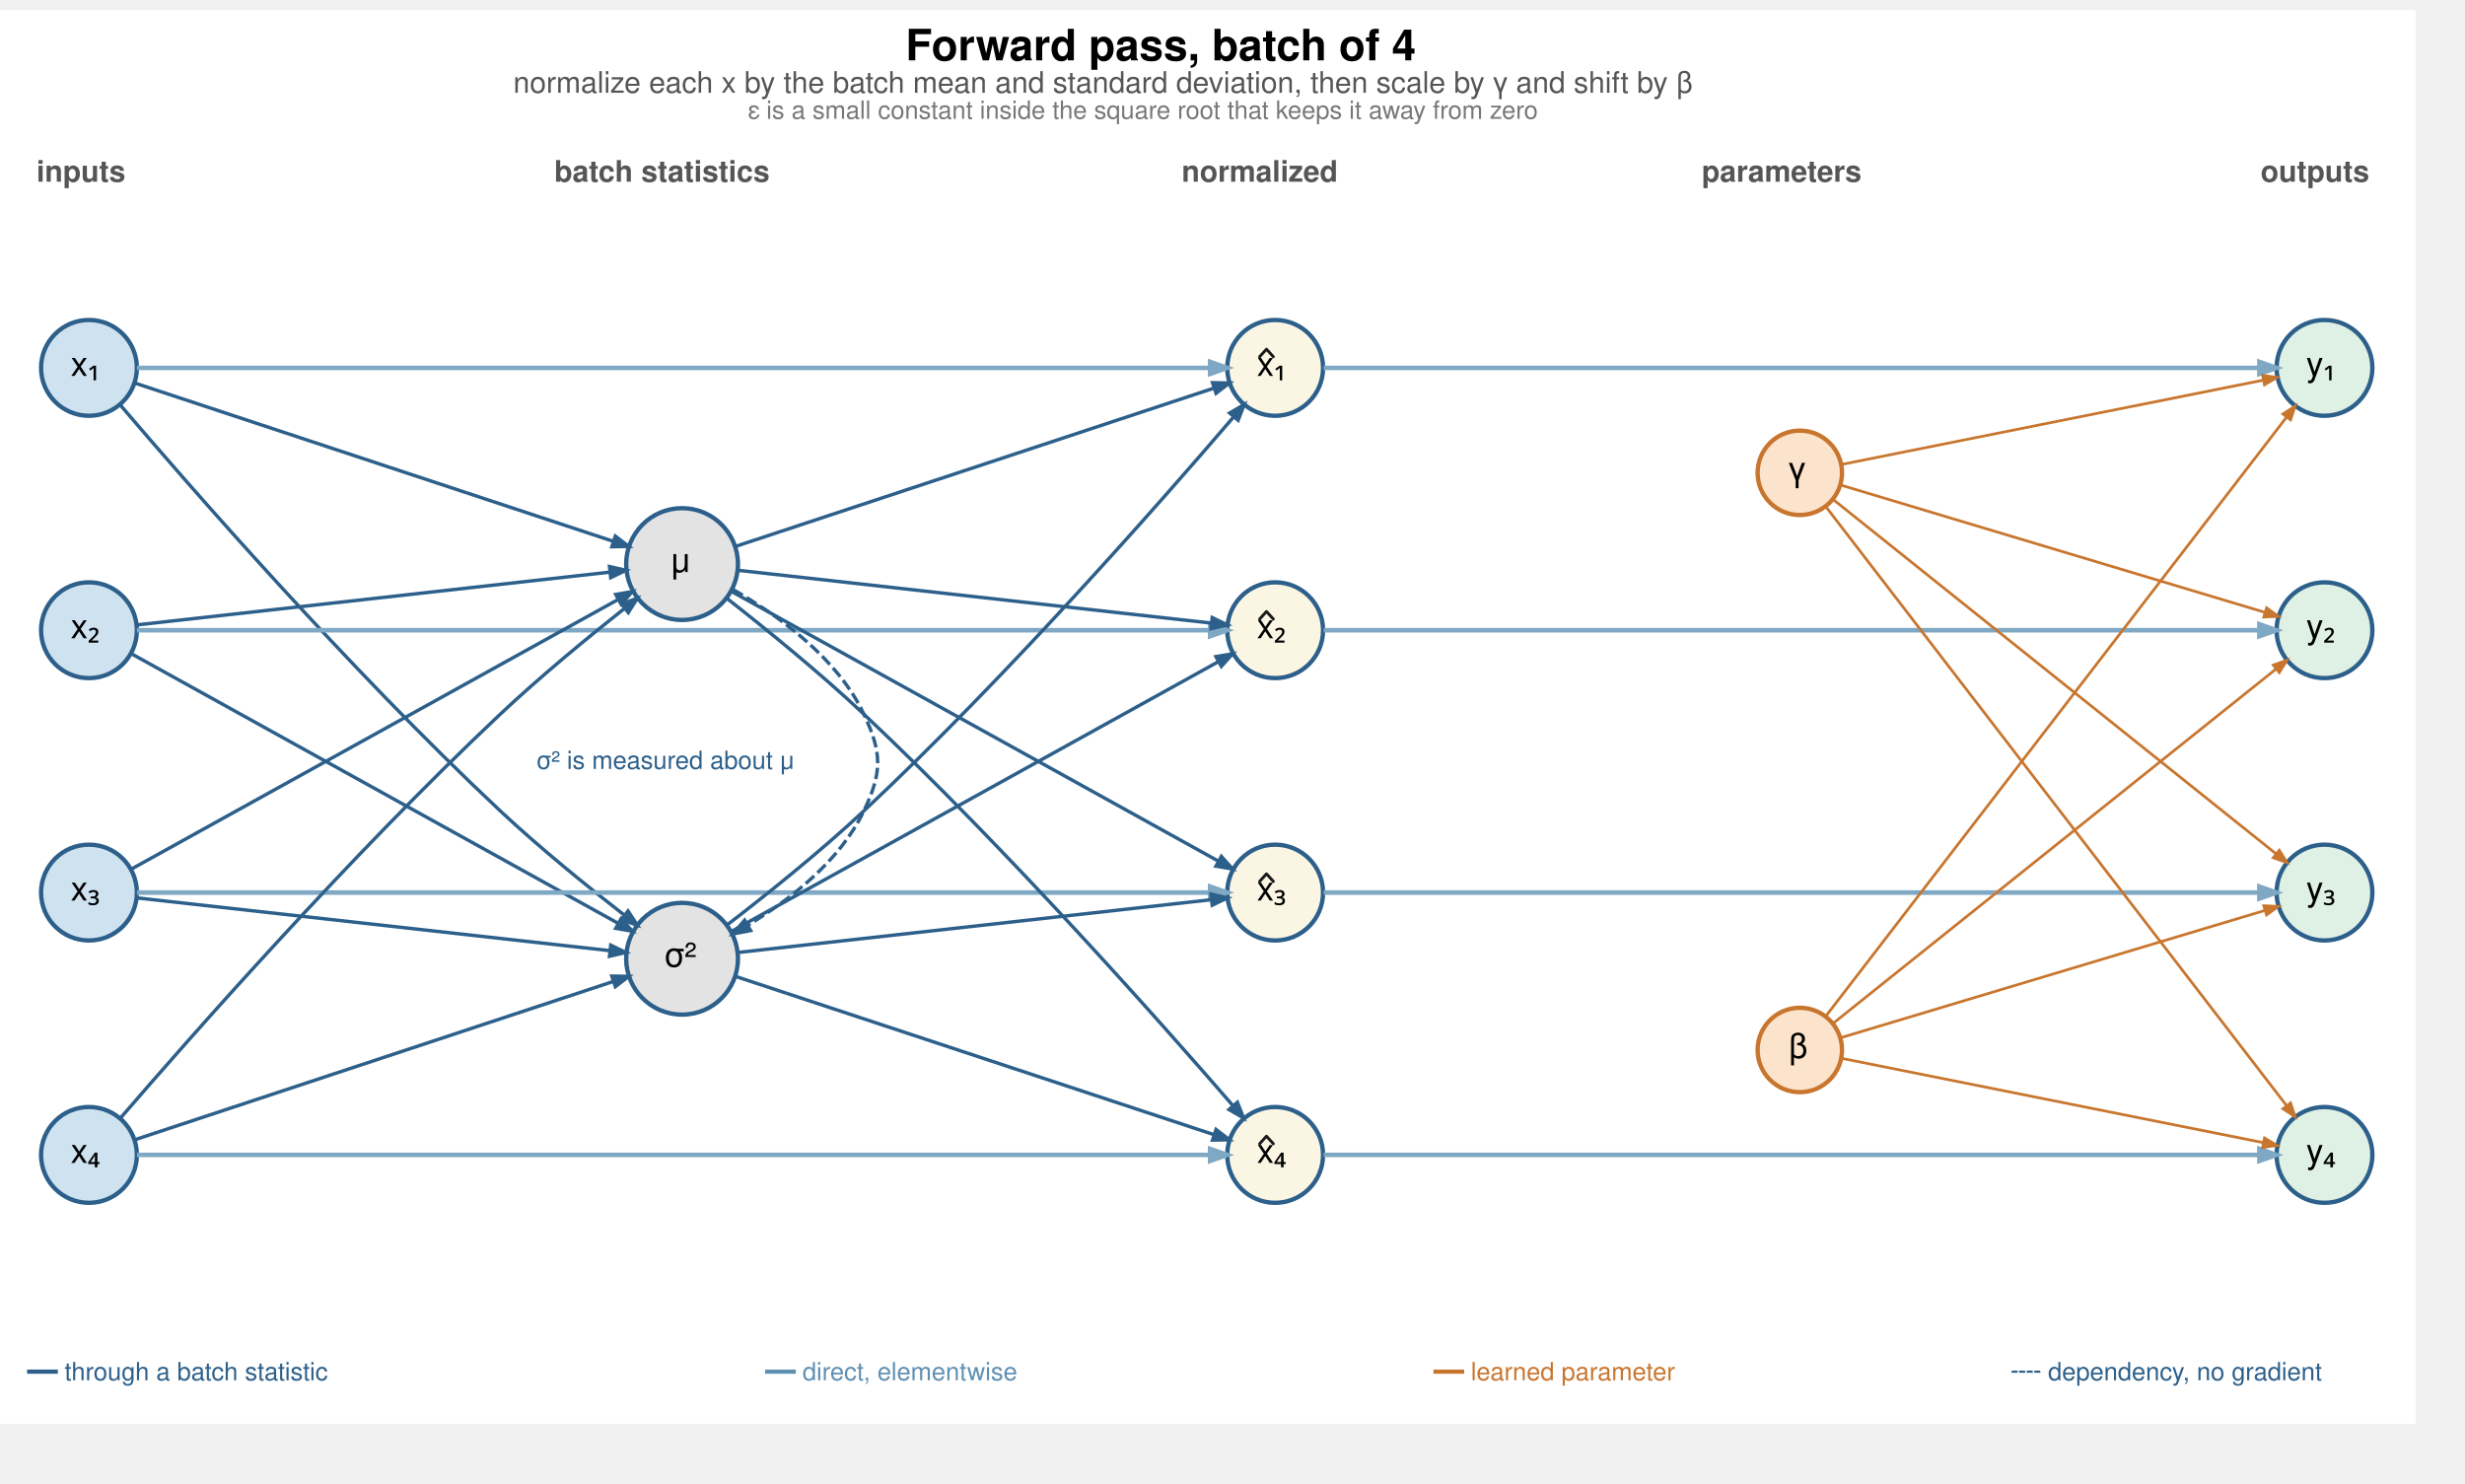
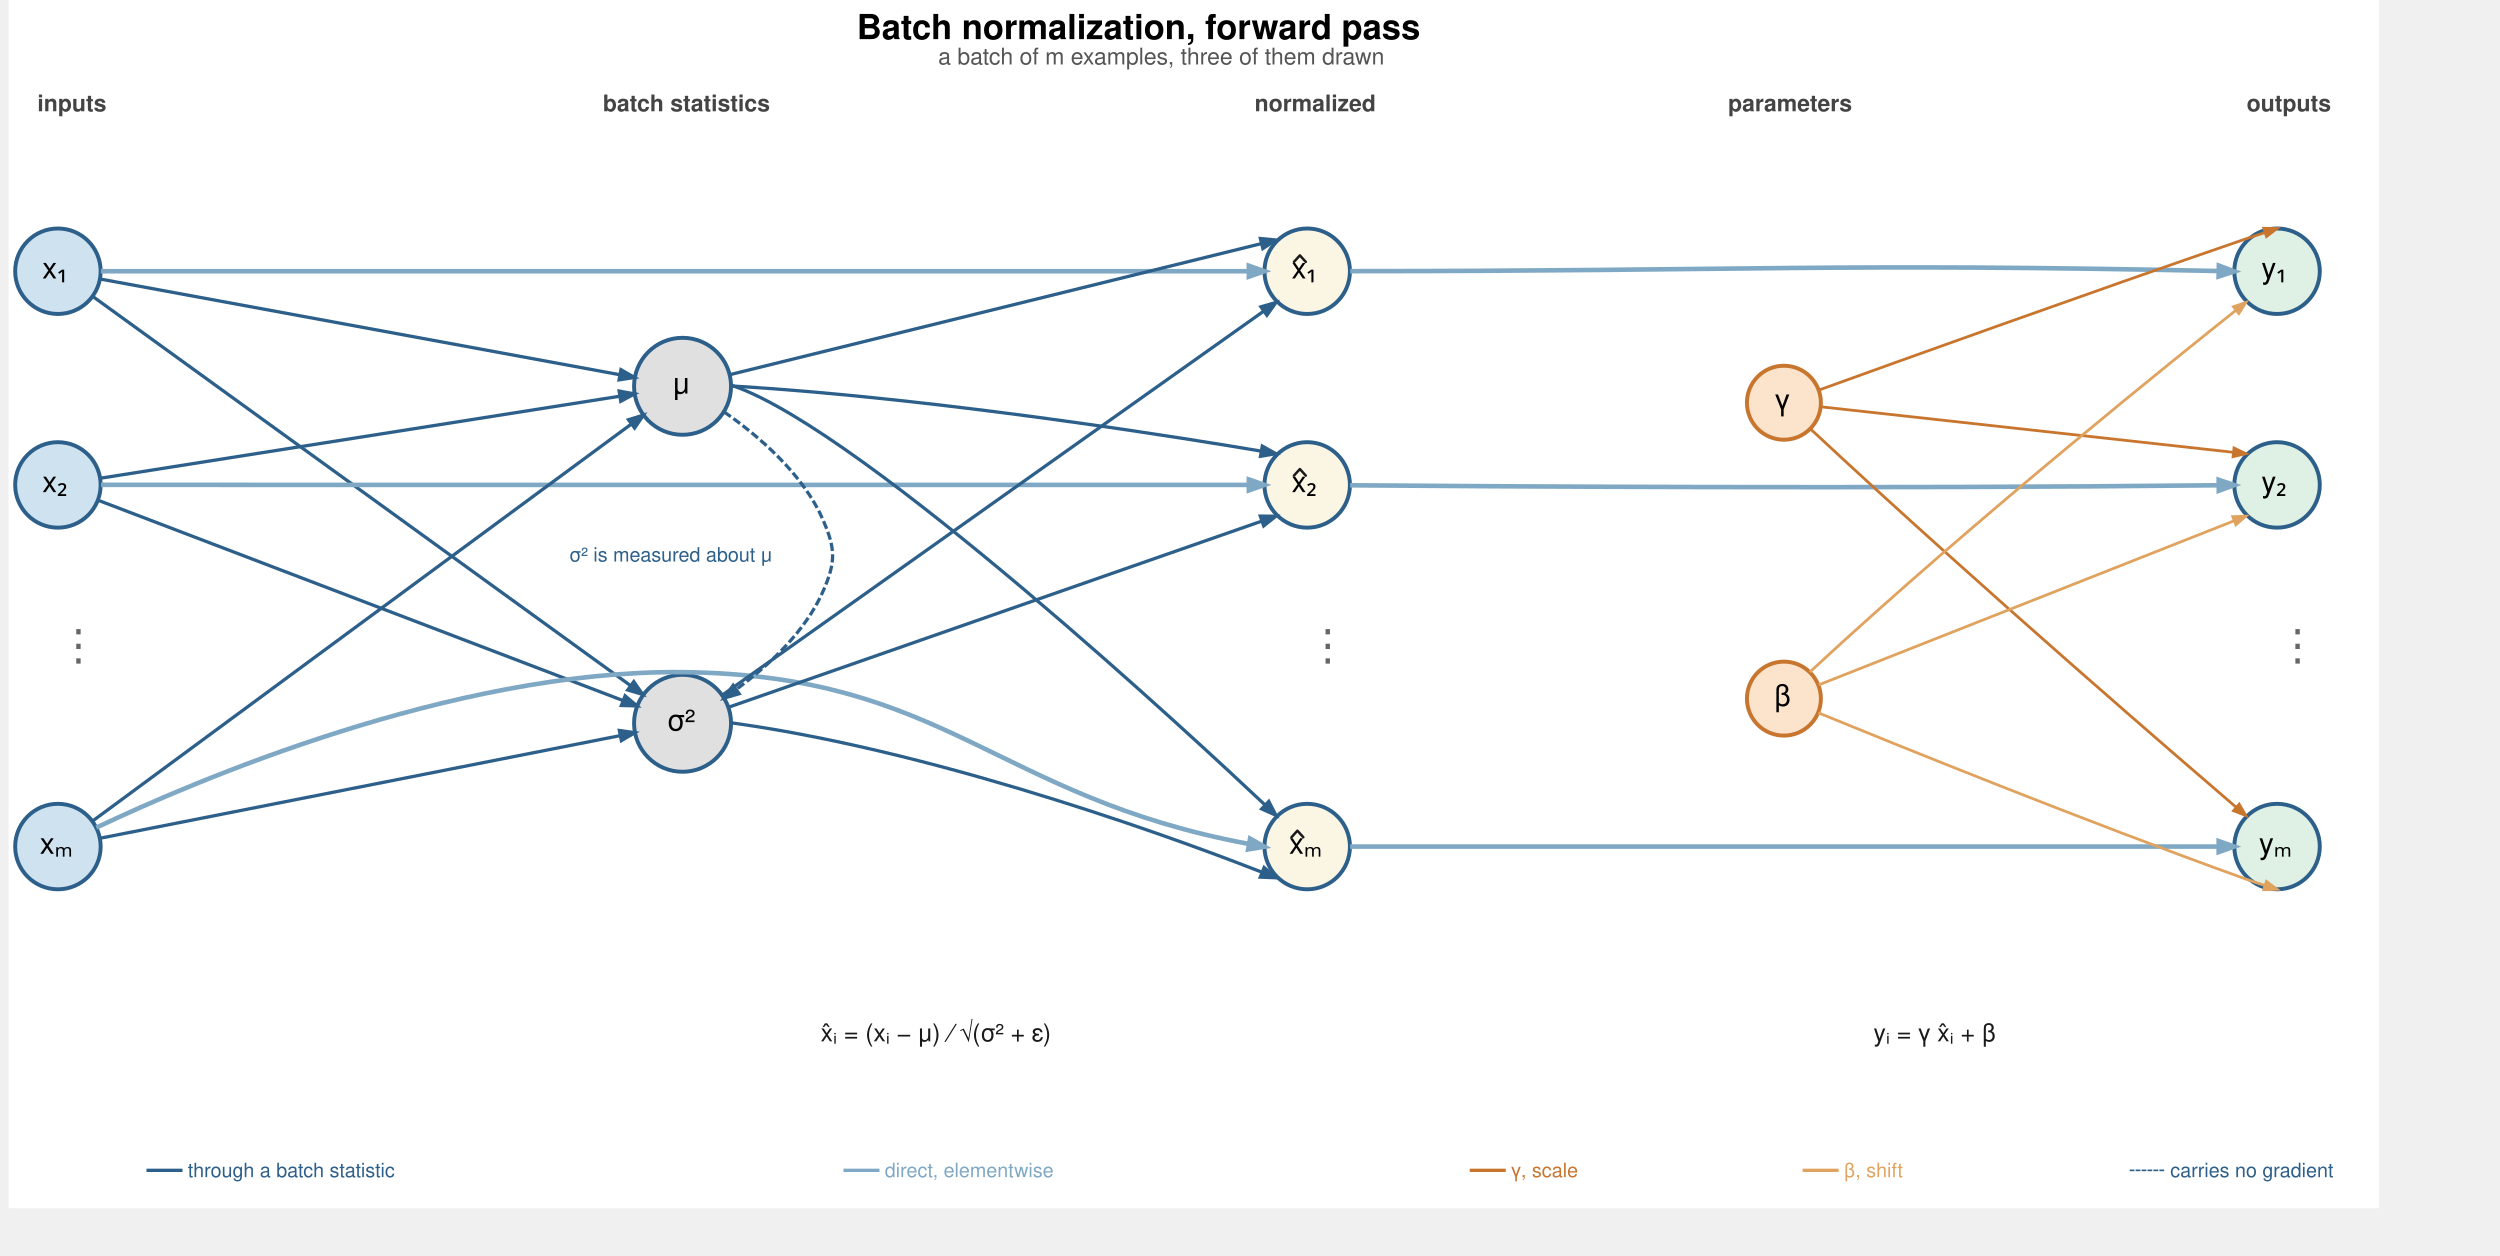
- <svg xmlns="http://www.w3.org/2000/svg" width="1102pt" height="663pt" viewBox="21.60 21.60 1080.60 641.60">
-   <g id="graph0" class="graph" transform="scale(1 1) rotate(0) translate(25.6 637.6)">
-     <polygon fill="white" stroke="transparent" points="-4,4 -4,-616 1055,-616 1055,4 -4,4" />
-     <text text-anchor="start" x="393" y="-593.8" font-family="Helvetica,sans-Serif" font-weight="bold" font-size="19.00">Forward pass, batch of 4</text>
-     <text text-anchor="start" x="221" y="-579.6" font-family="Helvetica,sans-Serif" font-size="13.00" fill="#555555">normalize each x by the batch mean and standard deviation, then scale by γ and shift by β</text>
-     <text text-anchor="start" x="324" y="-568.2" font-family="Helvetica,sans-Serif" font-size="11.00" fill="#777777">ε is a small constant inside the square root that keeps it away from zero</text>
+ <svg xmlns="http://www.w3.org/2000/svg" width="1579pt" height="793pt" viewBox="68.40 28.80 1510.40 763.80">
+   <g id="graph0" class="graph" transform="scale(1 1) rotate(0) translate(72.4 759.8)">
+     <polygon fill="white" stroke="transparent" points="-4,4 -4,-731 1438,-731 1438,4 -4,4" />
+     <text text-anchor="start" x="512" y="-707.2" font-family="Helvetica,sans-Serif" font-weight="bold" font-size="21.00">Batch normalization, forward pass</text>
+     <text text-anchor="start" x="561.5" y="-691.8" font-family="Helvetica,sans-Serif" font-size="14.00" fill="#555555">a batch of m examples, three of them drawn</text>
    <g id="node1" class="node">
-       <text text-anchor="start" x="12" y="-540.6" font-family="Helvetica,sans-Serif" font-weight="bold" font-size="13.00" fill="#555555">inputs</text>
+       <text text-anchor="start" x="13.5" y="-663.3" font-family="Helvetica,sans-Serif" font-weight="bold" font-size="14.00" fill="#444444">inputs</text>
    </g>
    <g id="node2" class="node">
-       <text text-anchor="start" x="239" y="-540.6" font-family="Helvetica,sans-Serif" font-weight="bold" font-size="13.00" fill="#555555">batch statistics</text>
+       <text text-anchor="start" x="357.5" y="-663.3" font-family="Helvetica,sans-Serif" font-weight="bold" font-size="14.00" fill="#444444">batch statistics</text>
    </g>
    <g id="node3" class="node">
-       <text text-anchor="start" x="514" y="-540.6" font-family="Helvetica,sans-Serif" font-weight="bold" font-size="13.00" fill="#555555">normalized</text>
+       <text text-anchor="start" x="754" y="-663.3" font-family="Helvetica,sans-Serif" font-weight="bold" font-size="14.00" fill="#444444">normalized</text>
    </g>
    <g id="node4" class="node">
-       <text text-anchor="start" x="742" y="-540.6" font-family="Helvetica,sans-Serif" font-weight="bold" font-size="13.00" fill="#555555">parameters</text>
+       <text text-anchor="start" x="1042" y="-663.3" font-family="Helvetica,sans-Serif" font-weight="bold" font-size="14.00" fill="#444444">parameters</text>
    </g>
    <g id="node5" class="node">
-       <text text-anchor="start" x="987" y="-540.6" font-family="Helvetica,sans-Serif" font-weight="bold" font-size="13.00" fill="#555555">outputs</text>
+       <text text-anchor="start" x="1357.5" y="-663.3" font-family="Helvetica,sans-Serif" font-weight="bold" font-size="14.00" fill="#444444">outputs</text>
    </g>
    <g id="node6" class="node">
-       <ellipse fill="#cfe2f0" stroke="#2c5f8a" stroke-width="1.9" cx="35" cy="-459" rx="21" ry="21" />
-       <text text-anchor="start" x="27" y="-455.5" font-family="Helvetica,sans-Serif" font-size="15.00">x₁</text>
+       <ellipse fill="#cfe2f0" stroke="#2c5f8a" stroke-width="2.4" cx="26" cy="-566" rx="26" ry="26" />
+       <text text-anchor="start" x="16.5" y="-561.6" font-family="Helvetica,sans-Serif" font-size="18.00">x₁</text>
+     </g>
+     <g id="node9" class="node">
+       <ellipse fill="#fbf6e4" stroke="#2c5f8a" stroke-width="2.4" cx="786" cy="-566" rx="26" ry="26" />
+       <text text-anchor="start" x="776.5" y="-561.6" font-family="Helvetica,sans-Serif" font-size="18.00">x₁</text>
+       <path d="M 777.94 -571.68 L 781.54 -575.64 L 785.14 -571.68" fill="none" stroke="#1a1a1a" stroke-width="1.53" stroke-linecap="round" stroke-linejoin="round" />
+     </g>
+     <g id="edge14" class="edge">
+       <path fill="none" stroke="#7fa8c4" stroke-width="2.8" d="M52.12,-566C172.92,-566 674.67,-566 750.41,-566" />
+       <polygon fill="#7fa8c4" stroke="#7fa8c4" stroke-width="2.8" points="750.5,-569.33 760,-566 750.5,-562.68 750.5,-569.33" />
+     </g>
+     <g id="node15" class="node">
+       <ellipse fill="#e0e0e0" stroke="#2c5f8a" stroke-width="2.4" cx="406" cy="-496" rx="29.5" ry="29.5" />
+       <text text-anchor="start" x="400" y="-491.6" font-family="Helvetica,sans-Serif" font-size="18.00">μ</text>
+     </g>
+     <g id="edge1" class="edge">
+       <path fill="none" stroke="#2c5f8a" stroke-width="2" d="M51.82,-561.24C117.39,-549.16 290.61,-517.26 367.87,-503.02" />
+       <polygon fill="#2c5f8a" stroke="#2c5f8a" stroke-width="2" points="368.52,-506.11 376.8,-501.38 367.38,-499.91 368.52,-506.11" />
+     </g>
+     <g id="node16" class="node">
+       <ellipse fill="#e0e0e0" stroke="#2c5f8a" stroke-width="2.4" cx="406" cy="-291" rx="29.5" ry="29.5" />
+       <text text-anchor="start" x="396.5" y="-286.6" font-family="Helvetica,sans-Serif" font-size="18.00">σ²</text>
+     </g>
+     <g id="edge4" class="edge">
+       <path fill="none" stroke="#2c5f8a" stroke-width="2" d="M47.24,-550.63C110.71,-504.7 299.16,-368.32 374.43,-313.85" />
+       <polygon fill="#2c5f8a" stroke="#2c5f8a" stroke-width="2" points="376.33,-316.36 381.77,-308.53 372.63,-311.26 376.33,-316.36" />
+     </g>
+     <g id="node7" class="node">
+       <ellipse fill="#cfe2f0" stroke="#2c5f8a" stroke-width="2.4" cx="26" cy="-436" rx="26" ry="26" />
+       <text text-anchor="start" x="16.5" y="-431.6" font-family="Helvetica,sans-Serif" font-size="18.00">x₂</text>
    </g>
    <g id="node10" class="node">
-       <ellipse fill="#e3e3e3" stroke="#2c5f8a" stroke-width="1.9" cx="295" cy="-373" rx="24.5" ry="24.5" />
-       <text text-anchor="start" x="290" y="-369.5" font-family="Helvetica,sans-Serif" font-size="15.00">μ</text>
-     </g>
-     <g id="edge1" class="edge">
-       <path fill="none" stroke="#2c5f8a" stroke-width="1.5" d="M54.97,-452.39C100.26,-437.41 211.01,-400.78 264.76,-383" />
-       <polygon fill="#2c5f8a" stroke="#2c5f8a" stroke-width="1.5" points="265.76,-385.25 271.64,-380.73 264.22,-380.6 265.76,-385.25" />
+       <ellipse fill="#fbf6e4" stroke="#2c5f8a" stroke-width="2.4" cx="786" cy="-436" rx="26" ry="26" />
+       <text text-anchor="start" x="776.5" y="-431.6" font-family="Helvetica,sans-Serif" font-size="18.00">x₂</text>
+       <path d="M 777.94 -441.68 L 781.54 -445.64 L 785.14 -441.68" fill="none" stroke="#1a1a1a" stroke-width="1.53" stroke-linecap="round" stroke-linejoin="round" />
+     </g>
+     <g id="edge15" class="edge">
+       <path fill="none" stroke="#7fa8c4" stroke-width="2.8" d="M52.21,-436.04C172.99,-436.03 674.68,-436 750.41,-436" />
+       <polygon fill="#7fa8c4" stroke="#7fa8c4" stroke-width="2.8" points="750.5,-439.33 760,-436 750.5,-432.68 750.5,-439.33" />
+     </g>
+     <g id="edge2" class="edge">
+       <path fill="none" stroke="#2c5f8a" stroke-width="2" d="M51.82,-440.08C117.39,-450.43 290.61,-477.78 367.87,-489.98" />
+       <polygon fill="#2c5f8a" stroke="#2c5f8a" stroke-width="2" points="367.42,-493.1 376.8,-491.39 368.4,-486.87 367.42,-493.1" />
+     </g>
+     <g id="edge5" class="edge">
+       <path fill="none" stroke="#2c5f8a" stroke-width="2" d="M50.35,-426.71C115.33,-401.91 293.13,-334.07 369.91,-304.77" />
+       <polygon fill="#2c5f8a" stroke="#2c5f8a" stroke-width="2" points="371.04,-307.71 378.32,-301.56 368.79,-301.83 371.04,-307.71" />
+     </g>
+     <g id="node8" class="node">
+       <ellipse fill="#cfe2f0" stroke="#2c5f8a" stroke-width="2.4" cx="26" cy="-216" rx="26" ry="26" />
+       <text text-anchor="start" x="15" y="-211.6" font-family="Helvetica,sans-Serif" font-size="18.00">xₘ</text>
    </g>
    <g id="node11" class="node">
-       <ellipse fill="#e3e3e3" stroke="#2c5f8a" stroke-width="1.9" cx="295" cy="-200" rx="24.5" ry="24.5" />
-       <text text-anchor="start" x="287" y="-196.5" font-family="Helvetica,sans-Serif" font-size="15.00">σ²</text>
-     </g>
-     <g id="edge5" class="edge">
-       <path fill="none" stroke="#2c5f8a" stroke-width="1.5" d="M48.55,-442.94C77.68,-408.77 148.98,-326.91 215.3,-264.8 232.69,-248.52 253.63,-231.58 269.69,-219.11" />
-       <polygon fill="#2c5f8a" stroke="#2c5f8a" stroke-width="1.5" points="271.32,-220.94 275.37,-214.72 268.33,-217.06 271.32,-220.94" />
+       <ellipse fill="#fbf6e4" stroke="#2c5f8a" stroke-width="2.4" cx="786" cy="-216" rx="26" ry="26" />
+       <text text-anchor="start" x="775.0" y="-211.6" font-family="Helvetica,sans-Serif" font-size="18.00">xₘ</text>
+       <path d="M 776.44 -221.68 L 780.04 -225.64 L 783.64 -221.68" fill="none" stroke="#1a1a1a" stroke-width="1.53" stroke-linecap="round" stroke-linejoin="round" />
+     </g>
+     <g id="edge16" class="edge">
+       <path fill="none" stroke="#7fa8c4" stroke-width="2.8" d="M49.37,-227.53C107.92,-255.3 266.23,-323.51 405.93,-322.1 566.33,-320.49 595.98,-246.36 750.63,-217.57" />
+       <polygon fill="#7fa8c4" stroke="#7fa8c4" stroke-width="2.8" points="751.25,-220.84 760.02,-215.9 750.09,-214.29 751.25,-220.84" />
+     </g>
+     <g id="edge3" class="edge">
+       <path fill="none" stroke="#2c5f8a" stroke-width="2" d="M46.97,-231.45C110.3,-278.12 299.84,-417.77 374.9,-473.08" />
+       <polygon fill="#2c5f8a" stroke="#2c5f8a" stroke-width="2" points="373.1,-475.67 382.21,-478.47 376.84,-470.6 373.1,-475.67" />
+     </g>
+     <g id="edge6" class="edge">
+       <path fill="none" stroke="#2c5f8a" stroke-width="2" d="M51.52,-221.04C116.93,-233.95 290.79,-268.26 368.07,-283.51" />
+       <polygon fill="#2c5f8a" stroke="#2c5f8a" stroke-width="2" points="367.56,-286.62 377,-285.28 368.78,-280.44 367.56,-286.62" />
    </g>
    <g id="node12" class="node">
-       <ellipse fill="#fbf6e4" stroke="#2c5f8a" stroke-width="1.9" cx="555" cy="-459" rx="21" ry="21" />
-       <text text-anchor="start" x="547.0" y="-455.5" font-family="Helvetica,sans-Serif" font-size="15.00">x₁</text>
-       <path d="M 548.20 -463.90 L 551.20 -467.20 L 554.20 -463.90" fill="none" stroke="#1a1a1a" stroke-width="1.28" stroke-linecap="round" stroke-linejoin="round" />
+       <ellipse fill="#dff0e4" stroke="#2c5f8a" stroke-width="2.4" cx="1376" cy="-566" rx="26" ry="26" />
+       <text text-anchor="start" x="1366.5" y="-561.6" font-family="Helvetica,sans-Serif" font-size="18.00">y₁</text>
+     </g>
+     <g id="edge17" class="edge">
+       <path fill="none" stroke="#7fa8c4" stroke-width="2.8" d="M812.15,-566.05C812.64,-566.05 813.12,-566.05 813.6,-566.05 1048.04,-566.08 1109.11,-571.08 1340.31,-566.12" />
+       <polygon fill="#7fa8c4" stroke="#7fa8c4" stroke-width="2.8" points="1340.6,-569.43 1350.02,-565.9 1340.45,-562.79 1340.6,-569.43" />
+     </g>
+     <g id="node13" class="node">
+       <ellipse fill="#dff0e4" stroke="#2c5f8a" stroke-width="2.4" cx="1376" cy="-436" rx="26" ry="26" />
+       <text text-anchor="start" x="1366.5" y="-431.6" font-family="Helvetica,sans-Serif" font-size="18.00">y₂</text>
    </g>
    <g id="edge18" class="edge">
-       <path fill="none" stroke="#7fa8c4" stroke-width="2" d="M56.03,-459C137.54,-459 432.76,-459 526.34,-459" />
-       <polygon fill="#7fa8c4" stroke="#7fa8c4" stroke-width="2" points="526.5,-461.63 534,-459 526.5,-456.38 526.5,-461.63" />
-     </g>
-     <g id="node7" class="node">
-       <ellipse fill="#cfe2f0" stroke="#2c5f8a" stroke-width="1.9" cx="35" cy="-344" rx="21" ry="21" />
-       <text text-anchor="start" x="27" y="-340.5" font-family="Helvetica,sans-Serif" font-size="15.00">x₂</text>
-     </g>
-     <g id="edge2" class="edge">
-       <path fill="none" stroke="#2c5f8a" stroke-width="1.5" d="M56.28,-346.37C101.91,-351.46 209.42,-363.45 263.2,-369.45" />
-       <polygon fill="#2c5f8a" stroke="#2c5f8a" stroke-width="1.5" points="263.19,-371.92 270.42,-370.26 263.73,-367.05 263.19,-371.92" />
-     </g>
-     <g id="edge6" class="edge">
-       <path fill="none" stroke="#2c5f8a" stroke-width="1.5" d="M53.7,-333.64C98.79,-308.67 213.72,-245.02 267.04,-215.49" />
-       <polygon fill="#2c5f8a" stroke="#2c5f8a" stroke-width="1.5" points="268.29,-217.59 273.23,-212.06 265.92,-213.31 268.29,-217.59" />
-     </g>
-     <g id="node13" class="node">
-       <ellipse fill="#fbf6e4" stroke="#2c5f8a" stroke-width="1.9" cx="555" cy="-344" rx="21" ry="21" />
-       <text text-anchor="start" x="547.0" y="-340.5" font-family="Helvetica,sans-Serif" font-size="15.00">x₂</text>
-       <path d="M 548.20 -348.90 L 551.20 -352.20 L 554.20 -348.90" fill="none" stroke="#1a1a1a" stroke-width="1.28" stroke-linecap="round" stroke-linejoin="round" />
+       <path fill="none" stroke="#7fa8c4" stroke-width="2.8" d="M812.07,-435.78C890.9,-435.15 1133.91,-433.55 1340.23,-435.79" />
+       <polygon fill="#7fa8c4" stroke="#7fa8c4" stroke-width="2.8" points="1340.49,-439.12 1350.02,-435.9 1340.56,-432.47 1340.49,-439.12" />
+     </g>
+     <g id="node14" class="node">
+       <ellipse fill="#dff0e4" stroke="#2c5f8a" stroke-width="2.4" cx="1376" cy="-216" rx="26" ry="26" />
+       <text text-anchor="start" x="1365" y="-211.6" font-family="Helvetica,sans-Serif" font-size="18.00">yₘ</text>
    </g>
    <g id="edge19" class="edge">
-       <path fill="none" stroke="#7fa8c4" stroke-width="2" d="M56.03,-344C137.54,-344 432.76,-344 526.34,-344" />
-       <polygon fill="#7fa8c4" stroke="#7fa8c4" stroke-width="2" points="526.5,-346.63 534,-344 526.5,-341.38 526.5,-346.63" />
-     </g>
-     <g id="node8" class="node">
-       <ellipse fill="#cfe2f0" stroke="#2c5f8a" stroke-width="1.9" cx="35" cy="-229" rx="21" ry="21" />
-       <text text-anchor="start" x="27" y="-225.5" font-family="Helvetica,sans-Serif" font-size="15.00">x₃</text>
-     </g>
-     <g id="edge3" class="edge">
-       <path fill="none" stroke="#2c5f8a" stroke-width="1.5" d="M53.7,-239.36C98.79,-264.33 213.72,-327.98 267.04,-357.51" />
-       <polygon fill="#2c5f8a" stroke="#2c5f8a" stroke-width="1.5" points="265.92,-359.69 273.23,-360.94 268.29,-355.41 265.92,-359.69" />
+       <path fill="none" stroke="#7fa8c4" stroke-width="2.8" d="M812.07,-216C913.03,-216 1275.82,-216 1340.2,-216" />
+       <polygon fill="#7fa8c4" stroke="#7fa8c4" stroke-width="2.8" points="1340.5,-219.33 1350,-216 1340.5,-212.68 1340.5,-219.33" />
    </g>
    <g id="edge7" class="edge">
-       <path fill="none" stroke="#2c5f8a" stroke-width="1.5" d="M56.28,-226.63C101.91,-221.54 209.42,-209.55 263.2,-203.55" />
-       <polygon fill="#2c5f8a" stroke="#2c5f8a" stroke-width="1.5" points="263.73,-205.95 270.42,-202.74 263.19,-201.08 263.73,-205.95" />
-     </g>
-     <g id="node14" class="node">
-       <ellipse fill="#fbf6e4" stroke="#2c5f8a" stroke-width="1.9" cx="555" cy="-229" rx="21" ry="21" />
-       <text text-anchor="start" x="547.0" y="-225.5" font-family="Helvetica,sans-Serif" font-size="15.00">x₃</text>
-       <path d="M 548.20 -233.90 L 551.20 -237.20 L 554.20 -233.90" fill="none" stroke="#1a1a1a" stroke-width="1.28" stroke-linecap="round" stroke-linejoin="round" />
+       <path fill="none" stroke="#2c5f8a" stroke-width="2" d="M434.93,-503.13C510.89,-521.86 713.24,-571.75 758.11,-582.81" />
+       <polygon fill="#2c5f8a" stroke="#2c5f8a" stroke-width="2" points="757.51,-585.9 767,-585 759.02,-579.79 757.51,-585.9" />
+     </g>
+     <g id="edge8" class="edge">
+       <path fill="none" stroke="#2c5f8a" stroke-width="2" d="M435.8,-496.21C436.24,-496.19 436.67,-496.17 437.1,-496.14 565.29,-488.39 719.86,-463.03 758.12,-456.53" />
+       <polygon fill="#2c5f8a" stroke="#2c5f8a" stroke-width="2" points="758.67,-459.63 767,-455 757.6,-453.42 758.67,-459.63" />
+     </g>
+     <g id="edge9" class="edge">
+       <path fill="none" stroke="#2c5f8a" stroke-width="2" d="M435.55,-496.63C436.07,-496.48 436.59,-496.32 437.1,-496.14 516.83,-468.55 721.28,-278.13 760.46,-241.2" />
+       <polygon fill="#2c5f8a" stroke="#2c5f8a" stroke-width="2" points="762.63,-243.48 767,-235 758.3,-238.9 762.63,-243.48" />
+     </g>
+     <g id="edge13" class="edge">
+       <path fill="none" stroke="#2c5f8a" stroke-width="2" stroke-dasharray="5,2" d="M431.26,-480.42C451.86,-466.08 479.48,-442.75 491.7,-414.2 499.11,-396.88 499.17,-389.1 491.7,-371.8 480.9,-346.77 458.11,-325.9 438.74,-311.64" />
+       <polygon fill="#2c5f8a" stroke="#2c5f8a" stroke-width="2" points="440.41,-308.96 431.25,-306.32 436.76,-314.1 440.41,-308.96" />
+     </g>
+     <g id="edge10" class="edge">
+       <path fill="none" stroke="#2c5f8a" stroke-width="2" d="M430.25,-308.19C502.97,-359.76 716.84,-511.43 759.54,-541.71" />
+       <polygon fill="#2c5f8a" stroke="#2c5f8a" stroke-width="2" points="757.84,-544.36 767,-547 761.48,-539.22 757.84,-544.36" />
+     </g>
+     <g id="edge11" class="edge">
+       <path fill="none" stroke="#2c5f8a" stroke-width="2" d="M434.03,-300.78C509.4,-327.09 713.77,-398.42 758.34,-413.98" />
+       <polygon fill="#2c5f8a" stroke="#2c5f8a" stroke-width="2" points="757.46,-417.01 767,-417 759.54,-411.06 757.46,-417.01" />
+     </g>
+     <g id="edge12" class="edge">
+       <path fill="none" stroke="#2c5f8a" stroke-width="2" d="M435.81,-291.24C436.24,-291.19 436.67,-291.13 437.1,-291.07 568.64,-272.76 721.34,-214.97 758.53,-200.37" />
+       <polygon fill="#2c5f8a" stroke="#2c5f8a" stroke-width="2" points="759.8,-203.26 767,-197 757.47,-197.4 759.8,-203.26" />
+     </g>
+     <g id="node17" class="node">
+       <ellipse fill="#fbe3cc" stroke="#c8752e" stroke-width="2.4" cx="1076" cy="-486" rx="22.5" ry="22.5" />
+       <text text-anchor="start" x="1070.5" y="-481.6" font-family="Helvetica,sans-Serif" font-size="18.00">γ</text>
    </g>
    <g id="edge20" class="edge">
-       <path fill="none" stroke="#7fa8c4" stroke-width="2" d="M56.03,-229C137.54,-229 432.76,-229 526.34,-229" />
-       <polygon fill="#7fa8c4" stroke="#7fa8c4" stroke-width="2" points="526.5,-231.63 534,-229 526.5,-226.38 526.5,-231.63" />
-     </g>
-     <g id="node9" class="node">
-       <ellipse fill="#cfe2f0" stroke="#2c5f8a" stroke-width="1.9" cx="35" cy="-114" rx="21" ry="21" />
-       <text text-anchor="start" x="27" y="-110.5" font-family="Helvetica,sans-Serif" font-size="15.00">x₄</text>
-     </g>
-     <g id="edge4" class="edge">
-       <path fill="none" stroke="#2c5f8a" stroke-width="1.5" d="M48.83,-130.19C78.19,-164.24 149.48,-245.26 215.3,-307.2 232.76,-323.63 253.7,-340.83 269.73,-353.52" />
-       <polygon fill="#2c5f8a" stroke="#2c5f8a" stroke-width="1.5" points="268.39,-355.58 275.4,-357.99 271.42,-351.73 268.39,-355.58" />
-     </g>
-     <g id="edge8" class="edge">
-       <path fill="none" stroke="#2c5f8a" stroke-width="1.5" d="M54.97,-120.61C100.26,-135.59 211.01,-172.22 264.76,-190" />
-       <polygon fill="#2c5f8a" stroke="#2c5f8a" stroke-width="1.5" points="264.22,-192.4 271.64,-192.27 265.76,-187.75 264.22,-192.4" />
-     </g>
-     <g id="node15" class="node">
-       <ellipse fill="#fbf6e4" stroke="#2c5f8a" stroke-width="1.9" cx="555" cy="-114" rx="21" ry="21" />
-       <text text-anchor="start" x="547.0" y="-110.5" font-family="Helvetica,sans-Serif" font-size="15.00">x₄</text>
-       <path d="M 548.20 -118.90 L 551.20 -122.20 L 554.20 -118.90" fill="none" stroke="#1a1a1a" stroke-width="1.28" stroke-linecap="round" stroke-linejoin="round" />
+       <path fill="none" stroke="#c8752e" stroke-width="1.7" d="M1097.41,-493.76C1144.28,-510.69 1259.49,-552.14 1356.47,-585.5 1360.5,-586.89 1365.03,-588.4 1368.69,-589.61" />
+       <polygon fill="#c8752e" stroke="#c8752e" stroke-width="1.7" points="1367.96,-592.13 1375.9,-591.98 1369.6,-587.14 1367.96,-592.13" />
    </g>
    <g id="edge21" class="edge">
-       <path fill="none" stroke="#7fa8c4" stroke-width="2" d="M56.03,-114C137.54,-114 432.76,-114 526.34,-114" />
-       <polygon fill="#7fa8c4" stroke="#7fa8c4" stroke-width="2" points="526.5,-116.63 534,-114 526.5,-111.38 526.5,-116.63" />
-     </g>
-     <g id="edge17" class="edge">
-       <path fill="none" stroke="#2c5f8a" stroke-width="1.5" stroke-dasharray="5,2" d="M317.27,-361.89C336.47,-350.93 362.92,-332.2 374.7,-307.2 382.73,-290.15 382.8,-281.82 374.7,-264.8 364.19,-242.71 342.07,-225.69 323.79,-214.65" />
-       <polygon fill="#2c5f8a" stroke="#2c5f8a" stroke-width="1.5" points="325.06,-212.35 317.26,-210.85 322.42,-216.89 325.06,-212.35" />
-     </g>
-     <g id="edge9" class="edge">
-       <path fill="none" stroke="#2c5f8a" stroke-width="1.5" d="M318.53,-380.78C366.88,-396.78 477.14,-433.25 528.17,-450.13" />
-       <polygon fill="#2c5f8a" stroke="#2c5f8a" stroke-width="1.5" points="527.55,-452.5 534.97,-452.37 529.09,-447.85 527.55,-452.5" />
-     </g>
-     <g id="edge10" class="edge">
-       <path fill="none" stroke="#2c5f8a" stroke-width="1.5" d="M319.46,-370.27C367.9,-364.87 475.75,-352.84 526.96,-347.13" />
-       <polygon fill="#2c5f8a" stroke="#2c5f8a" stroke-width="1.5" points="527.41,-349.54 534.09,-346.33 526.86,-344.67 527.41,-349.54" />
-     </g>
-     <g id="edge11" class="edge">
-       <path fill="none" stroke="#2c5f8a" stroke-width="1.5" d="M316.72,-360.97C364.71,-334.39 479.51,-270.81 530.21,-242.73" />
-       <polygon fill="#2c5f8a" stroke="#2c5f8a" stroke-width="1.5" points="531.42,-244.86 536.36,-239.33 529.04,-240.57 531.42,-244.86" />
-     </g>
-     <g id="edge12" class="edge">
-       <path fill="none" stroke="#2c5f8a" stroke-width="1.5" d="M314.6,-357.99C331.11,-345.07 355.1,-325.65 374.7,-307.2 437.18,-248.41 504.58,-172.42 536.38,-135.73" />
-       <polygon fill="#2c5f8a" stroke="#2c5f8a" stroke-width="1.5" points="538.45,-137.08 541.17,-130.19 534.74,-133.88 538.45,-137.08" />
-     </g>
-     <g id="edge13" class="edge">
-       <path fill="none" stroke="#2c5f8a" stroke-width="1.5" d="M314.63,-214.72C331.17,-227.41 355.17,-246.52 374.7,-264.8 437.65,-323.75 505.1,-400.51 536.69,-437.38" />
-       <polygon fill="#2c5f8a" stroke="#2c5f8a" stroke-width="1.5" points="535.04,-439.21 541.45,-442.94 538.76,-436.03 535.04,-439.21" />
-     </g>
-     <g id="edge14" class="edge">
-       <path fill="none" stroke="#2c5f8a" stroke-width="1.5" d="M316.72,-212.03C364.71,-238.61 479.51,-302.19 530.21,-330.27" />
-       <polygon fill="#2c5f8a" stroke="#2c5f8a" stroke-width="1.5" points="529.04,-332.43 536.36,-333.67 531.42,-328.14 529.04,-332.43" />
-     </g>
-     <g id="edge15" class="edge">
-       <path fill="none" stroke="#2c5f8a" stroke-width="1.5" d="M319.46,-202.73C367.9,-208.13 475.75,-220.16 526.96,-225.87" />
-       <polygon fill="#2c5f8a" stroke="#2c5f8a" stroke-width="1.5" points="526.86,-228.33 534.09,-226.67 527.41,-223.46 526.86,-228.33" />
-     </g>
-     <g id="edge16" class="edge">
-       <path fill="none" stroke="#2c5f8a" stroke-width="1.5" d="M318.53,-192.22C366.88,-176.22 477.14,-139.75 528.17,-122.87" />
-       <polygon fill="#2c5f8a" stroke="#2c5f8a" stroke-width="1.5" points="529.09,-125.15 534.97,-120.63 527.55,-120.5 529.09,-125.15" />
+       <path fill="none" stroke="#c8752e" stroke-width="1.7" d="M1098.52,-483.52C1157.13,-477.05 1312.38,-459.92 1349.13,-455.87" />
+       <polygon fill="#c8752e" stroke="#c8752e" stroke-width="1.7" points="1349.83,-458.43 1357,-455 1349.26,-453.21 1349.83,-458.43" />
+     </g>
+     <g id="edge22" class="edge">
+       <path fill="none" stroke="#c8752e" stroke-width="1.7" d="M1092.08,-470.14C1092.45,-469.79 1092.82,-469.44 1093.18,-469.1 1194.37,-374.68 1322.47,-264.45 1351.11,-239.91" />
+       <polygon fill="#c8752e" stroke="#c8752e" stroke-width="1.7" points="1352.96,-241.78 1356.96,-234.91 1349.55,-237.79 1352.96,-241.78" />
    </g>
    <g id="node18" class="node">
-       <ellipse fill="#dff0e4" stroke="#2c5f8a" stroke-width="1.9" cx="1015" cy="-459" rx="21" ry="21" />
-       <text text-anchor="start" x="1007" y="-455.5" font-family="Helvetica,sans-Serif" font-size="15.00">y₁</text>
-     </g>
-     <g id="edge22" class="edge">
-       <path fill="none" stroke="#7fa8c4" stroke-width="2" d="M576.26,-459C650.9,-459 900.97,-459 986.24,-459" />
-       <polygon fill="#7fa8c4" stroke="#7fa8c4" stroke-width="2" points="986.46,-461.63 993.96,-459 986.46,-456.38 986.46,-461.63" />
+       <ellipse fill="#fbe3cc" stroke="#c8752e" stroke-width="2.4" cx="1076" cy="-306" rx="22.5" ry="22.5" />
+       <text text-anchor="start" x="1070" y="-301.6" font-family="Helvetica,sans-Serif" font-size="18.00">β</text>
+     </g>
+     <g id="edge23" class="edge">
+       <path fill="none" stroke="#e0a35f" stroke-width="1.7" d="M1091.78,-322.16C1092.15,-322.51 1092.52,-322.86 1092.88,-323.2 1192.45,-415.59 1322.06,-519.27 1351.07,-542.31" />
+       <polygon fill="#e0a35f" stroke="#e0a35f" stroke-width="1.7" points="1349.49,-544.4 1357,-547 1352.75,-540.29 1349.49,-544.4" />
+     </g>
+     <g id="edge24" class="edge">
+       <path fill="none" stroke="#e0a35f" stroke-width="1.7" d="M1097.12,-314.34C1155.07,-337.23 1314.58,-400.25 1349.98,-414.23" />
+       <polygon fill="#e0a35f" stroke="#e0a35f" stroke-width="1.7" points="1349.06,-416.69 1357,-417 1350.99,-411.8 1349.06,-416.69" />
+     </g>
+     <g id="edge25" class="edge">
+       <path fill="none" stroke="#e0a35f" stroke-width="1.7" d="M1096.97,-297.35C1143.43,-278.3 1258.65,-231.6 1356.59,-196.38 1360.57,-194.95 1365.07,-193.46 1368.72,-192.29" />
+       <polygon fill="#e0a35f" stroke="#e0a35f" stroke-width="1.7" points="1369.54,-194.78 1375.9,-190.02 1367.96,-189.77 1369.54,-194.78" />
    </g>
    <g id="node19" class="node">
-       <ellipse fill="#dff0e4" stroke="#2c5f8a" stroke-width="1.9" cx="1015" cy="-344" rx="21" ry="21" />
-       <text text-anchor="start" x="1007" y="-340.5" font-family="Helvetica,sans-Serif" font-size="15.00">y₂</text>
-     </g>
-     <g id="edge23" class="edge">
-       <path fill="none" stroke="#7fa8c4" stroke-width="2" d="M576.26,-344C650.9,-344 900.97,-344 986.24,-344" />
-       <polygon fill="#7fa8c4" stroke="#7fa8c4" stroke-width="2" points="986.46,-346.63 993.96,-344 986.46,-341.38 986.46,-346.63" />
+       <text text-anchor="start" x="25.5" y="-329.7" font-family="Helvetica,sans-Serif" font-size="26.00" fill="#666666">⋮</text>
    </g>
    <g id="node20" class="node">
-       <ellipse fill="#dff0e4" stroke="#2c5f8a" stroke-width="1.9" cx="1015" cy="-229" rx="21" ry="21" />
-       <text text-anchor="start" x="1007" y="-225.5" font-family="Helvetica,sans-Serif" font-size="15.00">y₃</text>
-     </g>
-     <g id="edge24" class="edge">
-       <path fill="none" stroke="#7fa8c4" stroke-width="2" d="M576.26,-229C650.9,-229 900.97,-229 986.24,-229" />
-       <polygon fill="#7fa8c4" stroke="#7fa8c4" stroke-width="2" points="986.46,-231.63 993.96,-229 986.46,-226.38 986.46,-231.63" />
+       <text text-anchor="start" x="785.5" y="-329.7" font-family="Helvetica,sans-Serif" font-size="26.00" fill="#666666">⋮</text>
    </g>
    <g id="node21" class="node">
-       <ellipse fill="#dff0e4" stroke="#2c5f8a" stroke-width="1.9" cx="1015" cy="-114" rx="21" ry="21" />
-       <text text-anchor="start" x="1007" y="-110.5" font-family="Helvetica,sans-Serif" font-size="15.00">y₄</text>
-     </g>
-     <g id="edge25" class="edge">
-       <path fill="none" stroke="#7fa8c4" stroke-width="2" d="M576.26,-114C650.9,-114 900.97,-114 986.24,-114" />
-       <polygon fill="#7fa8c4" stroke="#7fa8c4" stroke-width="2" points="986.46,-116.63 993.96,-114 986.46,-111.38 986.46,-116.63" />
-     </g>
-     <g id="node16" class="node">
-       <ellipse fill="#fbe3cc" stroke="#c8752e" stroke-width="1.9" cx="785" cy="-413" rx="18.5" ry="18.5" />
-       <text text-anchor="start" x="780" y="-409.5" font-family="Helvetica,sans-Serif" font-size="15.00">γ</text>
-     </g>
-     <g id="edge26" class="edge">
-       <path fill="none" stroke="#c8752e" stroke-width="1.2" d="M803.43,-416.69C843.93,-424.79 940.83,-444.17 988.12,-453.62" />
-       <polygon fill="#c8752e" stroke="#c8752e" stroke-width="1.2" points="987.88,-455.72 994.18,-454.84 988.71,-451.6 987.88,-455.72" />
-     </g>
-     <g id="edge27" class="edge">
-       <path fill="none" stroke="#c8752e" stroke-width="1.2" d="M803.05,-407.59C843.57,-395.43 941.9,-365.93 989,-351.8" />
-       <polygon fill="#c8752e" stroke="#c8752e" stroke-width="1.2" points="989.62,-353.81 994.76,-350.07 988.41,-349.78 989.62,-353.81" />
-     </g>
-     <g id="edge28" class="edge">
-       <path fill="none" stroke="#c8752e" stroke-width="1.2" d="M799.74,-401.21C839.25,-369.6 947.65,-282.88 993.77,-245.98" />
-       <polygon fill="#c8752e" stroke="#c8752e" stroke-width="1.2" points="995.19,-247.54 998.56,-242.15 992.56,-244.26 995.19,-247.54" />
-     </g>
-     <g id="edge29" class="edge">
-       <path fill="none" stroke="#c8752e" stroke-width="1.2" d="M796.41,-398.17C833.98,-349.33 953.98,-193.33 998.32,-135.68" />
-       <polygon fill="#c8752e" stroke="#c8752e" stroke-width="1.2" points="1000.13,-136.77 1002.13,-130.74 996.8,-134.21 1000.13,-136.77" />
-     </g>
-     <g id="node17" class="node">
-       <ellipse fill="#fbe3cc" stroke="#c8752e" stroke-width="1.9" cx="785" cy="-160" rx="18.5" ry="18.5" />
-       <text text-anchor="start" x="780" y="-156.5" font-family="Helvetica,sans-Serif" font-size="15.00">β</text>
-     </g>
-     <g id="edge30" class="edge">
-       <path fill="none" stroke="#c8752e" stroke-width="1.2" d="M796.41,-174.83C833.98,-223.67 953.98,-379.67 998.32,-437.32" />
-       <polygon fill="#c8752e" stroke="#c8752e" stroke-width="1.2" points="996.8,-438.79 1002.13,-442.26 1000.13,-436.23 996.8,-438.79" />
-     </g>
-     <g id="edge31" class="edge">
-       <path fill="none" stroke="#c8752e" stroke-width="1.2" d="M799.74,-171.79C839.25,-203.4 947.65,-290.12 993.77,-327.02" />
-       <polygon fill="#c8752e" stroke="#c8752e" stroke-width="1.2" points="992.56,-328.74 998.56,-330.85 995.19,-325.46 992.56,-328.74" />
-     </g>
-     <g id="edge32" class="edge">
-       <path fill="none" stroke="#c8752e" stroke-width="1.2" d="M803.05,-165.41C843.57,-177.57 941.9,-207.07 989,-221.2" />
-       <polygon fill="#c8752e" stroke="#c8752e" stroke-width="1.2" points="988.41,-223.22 994.76,-222.93 989.62,-219.19 988.41,-223.22" />
-     </g>
-     <g id="edge33" class="edge">
-       <path fill="none" stroke="#c8752e" stroke-width="1.2" d="M803.43,-156.31C843.93,-148.21 940.83,-128.83 988.12,-119.38" />
-       <polygon fill="#c8752e" stroke="#c8752e" stroke-width="1.2" points="988.71,-121.4 994.18,-118.16 987.88,-117.28 988.71,-121.4" />
+       <text text-anchor="start" x="1375.5" y="-329.7" font-family="Helvetica,sans-Serif" font-size="26.00" fill="#666666">⋮</text>
    </g>
    <g id="node22" class="node">
-       <polygon fill="white" stroke="transparent" points="226.5,-276 226.5,-296 363.5,-296 363.5,-276 226.5,-276" />
-       <text text-anchor="start" x="231" y="-283.2" font-family="Helvetica,sans-Serif" font-size="11.00" fill="#2c5f8a">σ² is measured about μ</text>
+       <polygon fill="white" stroke="transparent" points="331.5,-381.5 331.5,-404.5 480.5,-404.5 480.5,-381.5 331.5,-381.5" />
+       <text text-anchor="start" x="337" y="-389.4" font-family="Helvetica,sans-Serif" font-size="12.00" fill="#2c5f8a">σ² is measured about μ</text>
    </g>
    <g id="node23" class="node">
-       <text text-anchor="start" x="8" y="-15.2" font-family="Helvetica,sans-Serif" font-size="11.00" fill="#2c5f8a">━━ through a batch statistic</text>
+       <text text-anchor="start" x="490" y="-97.5" font-family="Helvetica,sans-Serif" font-size="15.00" fill="#1a1a1a">x̂ᵢ = (xᵢ − μ) ∕ √(σ² + ε)</text>
    </g>
    <g id="node24" class="node">
-       <text text-anchor="start" x="331.5" y="-15.2" font-family="Helvetica,sans-Serif" font-size="11.00" fill="#5e8fb2">━━ direct, elementwise</text>
+       <text text-anchor="start" x="1130.5" y="-97.5" font-family="Helvetica,sans-Serif" font-size="15.00" fill="#1a1a1a">yᵢ = γ x̂ᵢ + β</text>
    </g>
    <g id="node25" class="node">
-       <text text-anchor="start" x="624.5" y="-15.2" font-family="Helvetica,sans-Serif" font-size="11.00" fill="#c8752e">━━ learned parameter</text>
+       <text text-anchor="start" x="80" y="-14.9" font-family="Helvetica,sans-Serif" font-size="12.00" fill="#2c5f8a">━━━ through a batch statistic</text>
    </g>
    <g id="node26" class="node">
-       <text text-anchor="start" x="877.5" y="-15.2" font-family="Helvetica,sans-Serif" font-size="11.00" fill="#2c5f8a">╌╌ dependency, no gradient</text>
+       <text text-anchor="start" x="504" y="-14.9" font-family="Helvetica,sans-Serif" font-size="12.00" fill="#7fa8c4">━━━ direct, elementwise</text>
+     </g>
+     <g id="node27" class="node">
+       <text text-anchor="start" x="885" y="-14.9" font-family="Helvetica,sans-Serif" font-size="12.00" fill="#c8752e">━━━ γ, scale</text>
+     </g>
+     <g id="node28" class="node">
+       <text text-anchor="start" x="1087.5" y="-14.9" font-family="Helvetica,sans-Serif" font-size="12.00" fill="#e0a35f">━━━ β, shift</text>
+     </g>
+     <g id="node29" class="node">
+       <text text-anchor="start" x="1286" y="-14.9" font-family="Helvetica,sans-Serif" font-size="12.00" fill="#2c5f8a">╌╌╌ carries no gradient</text>
    </g>
  </g>
</svg>
